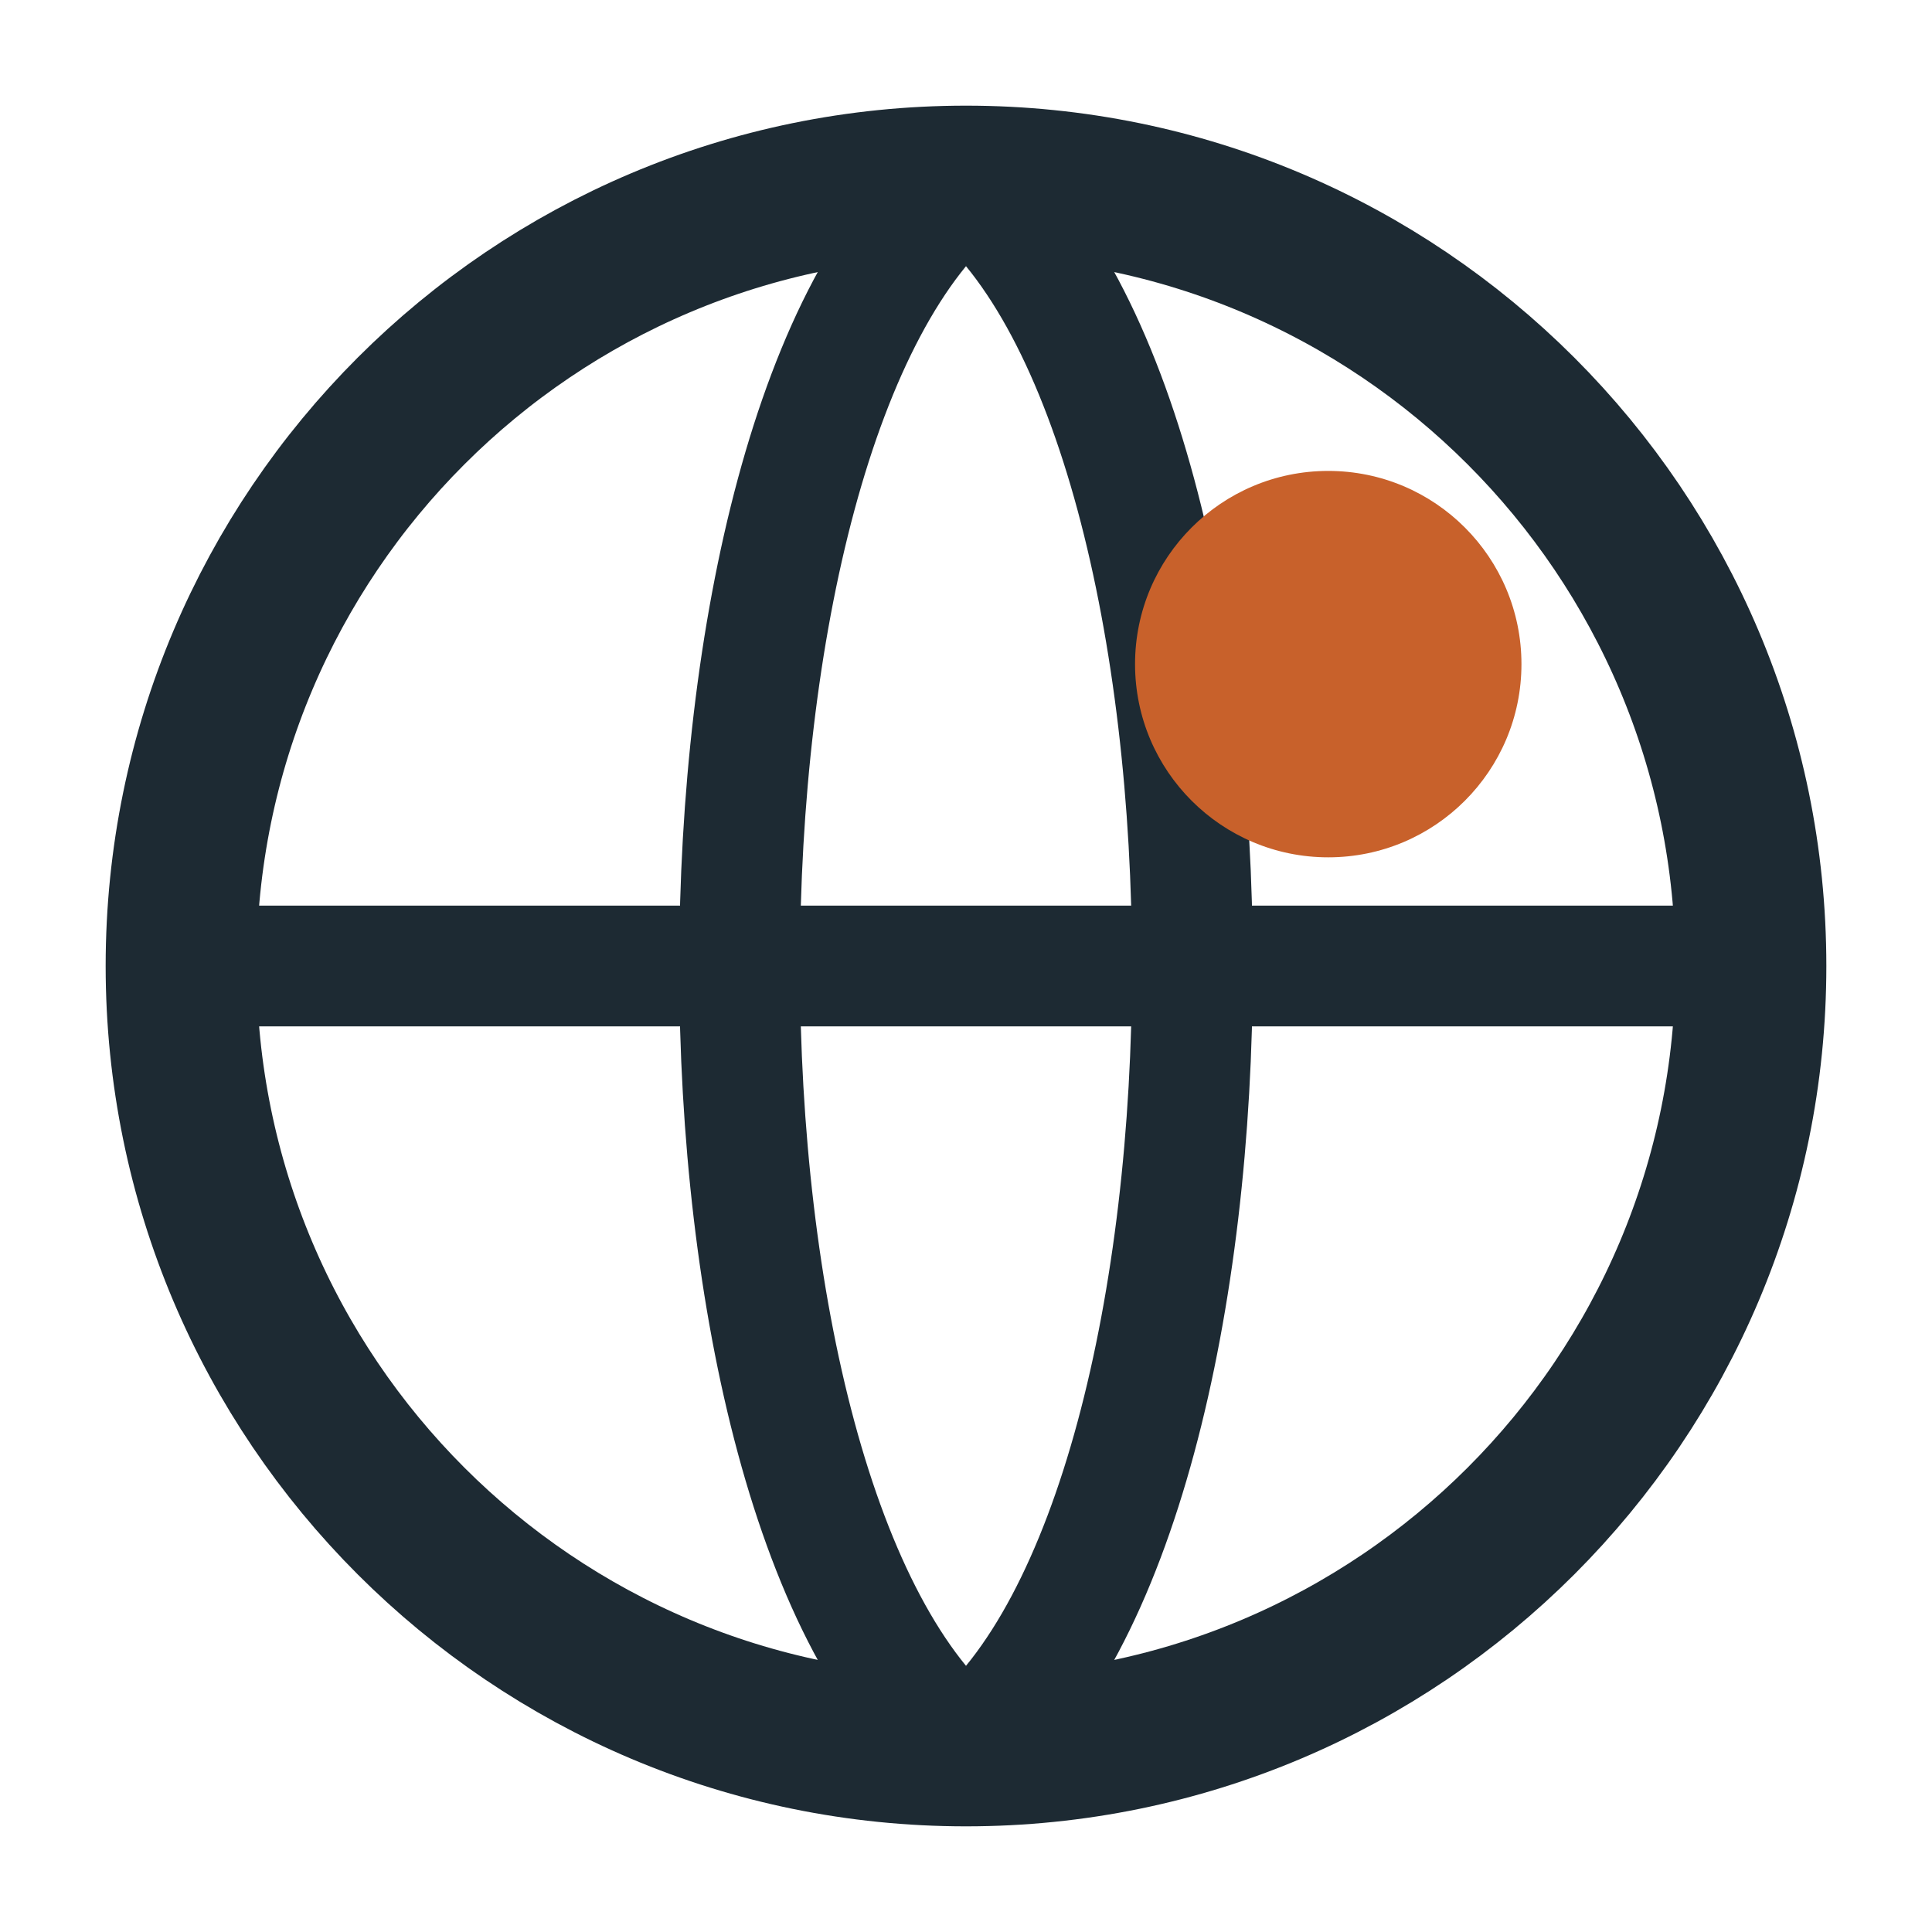
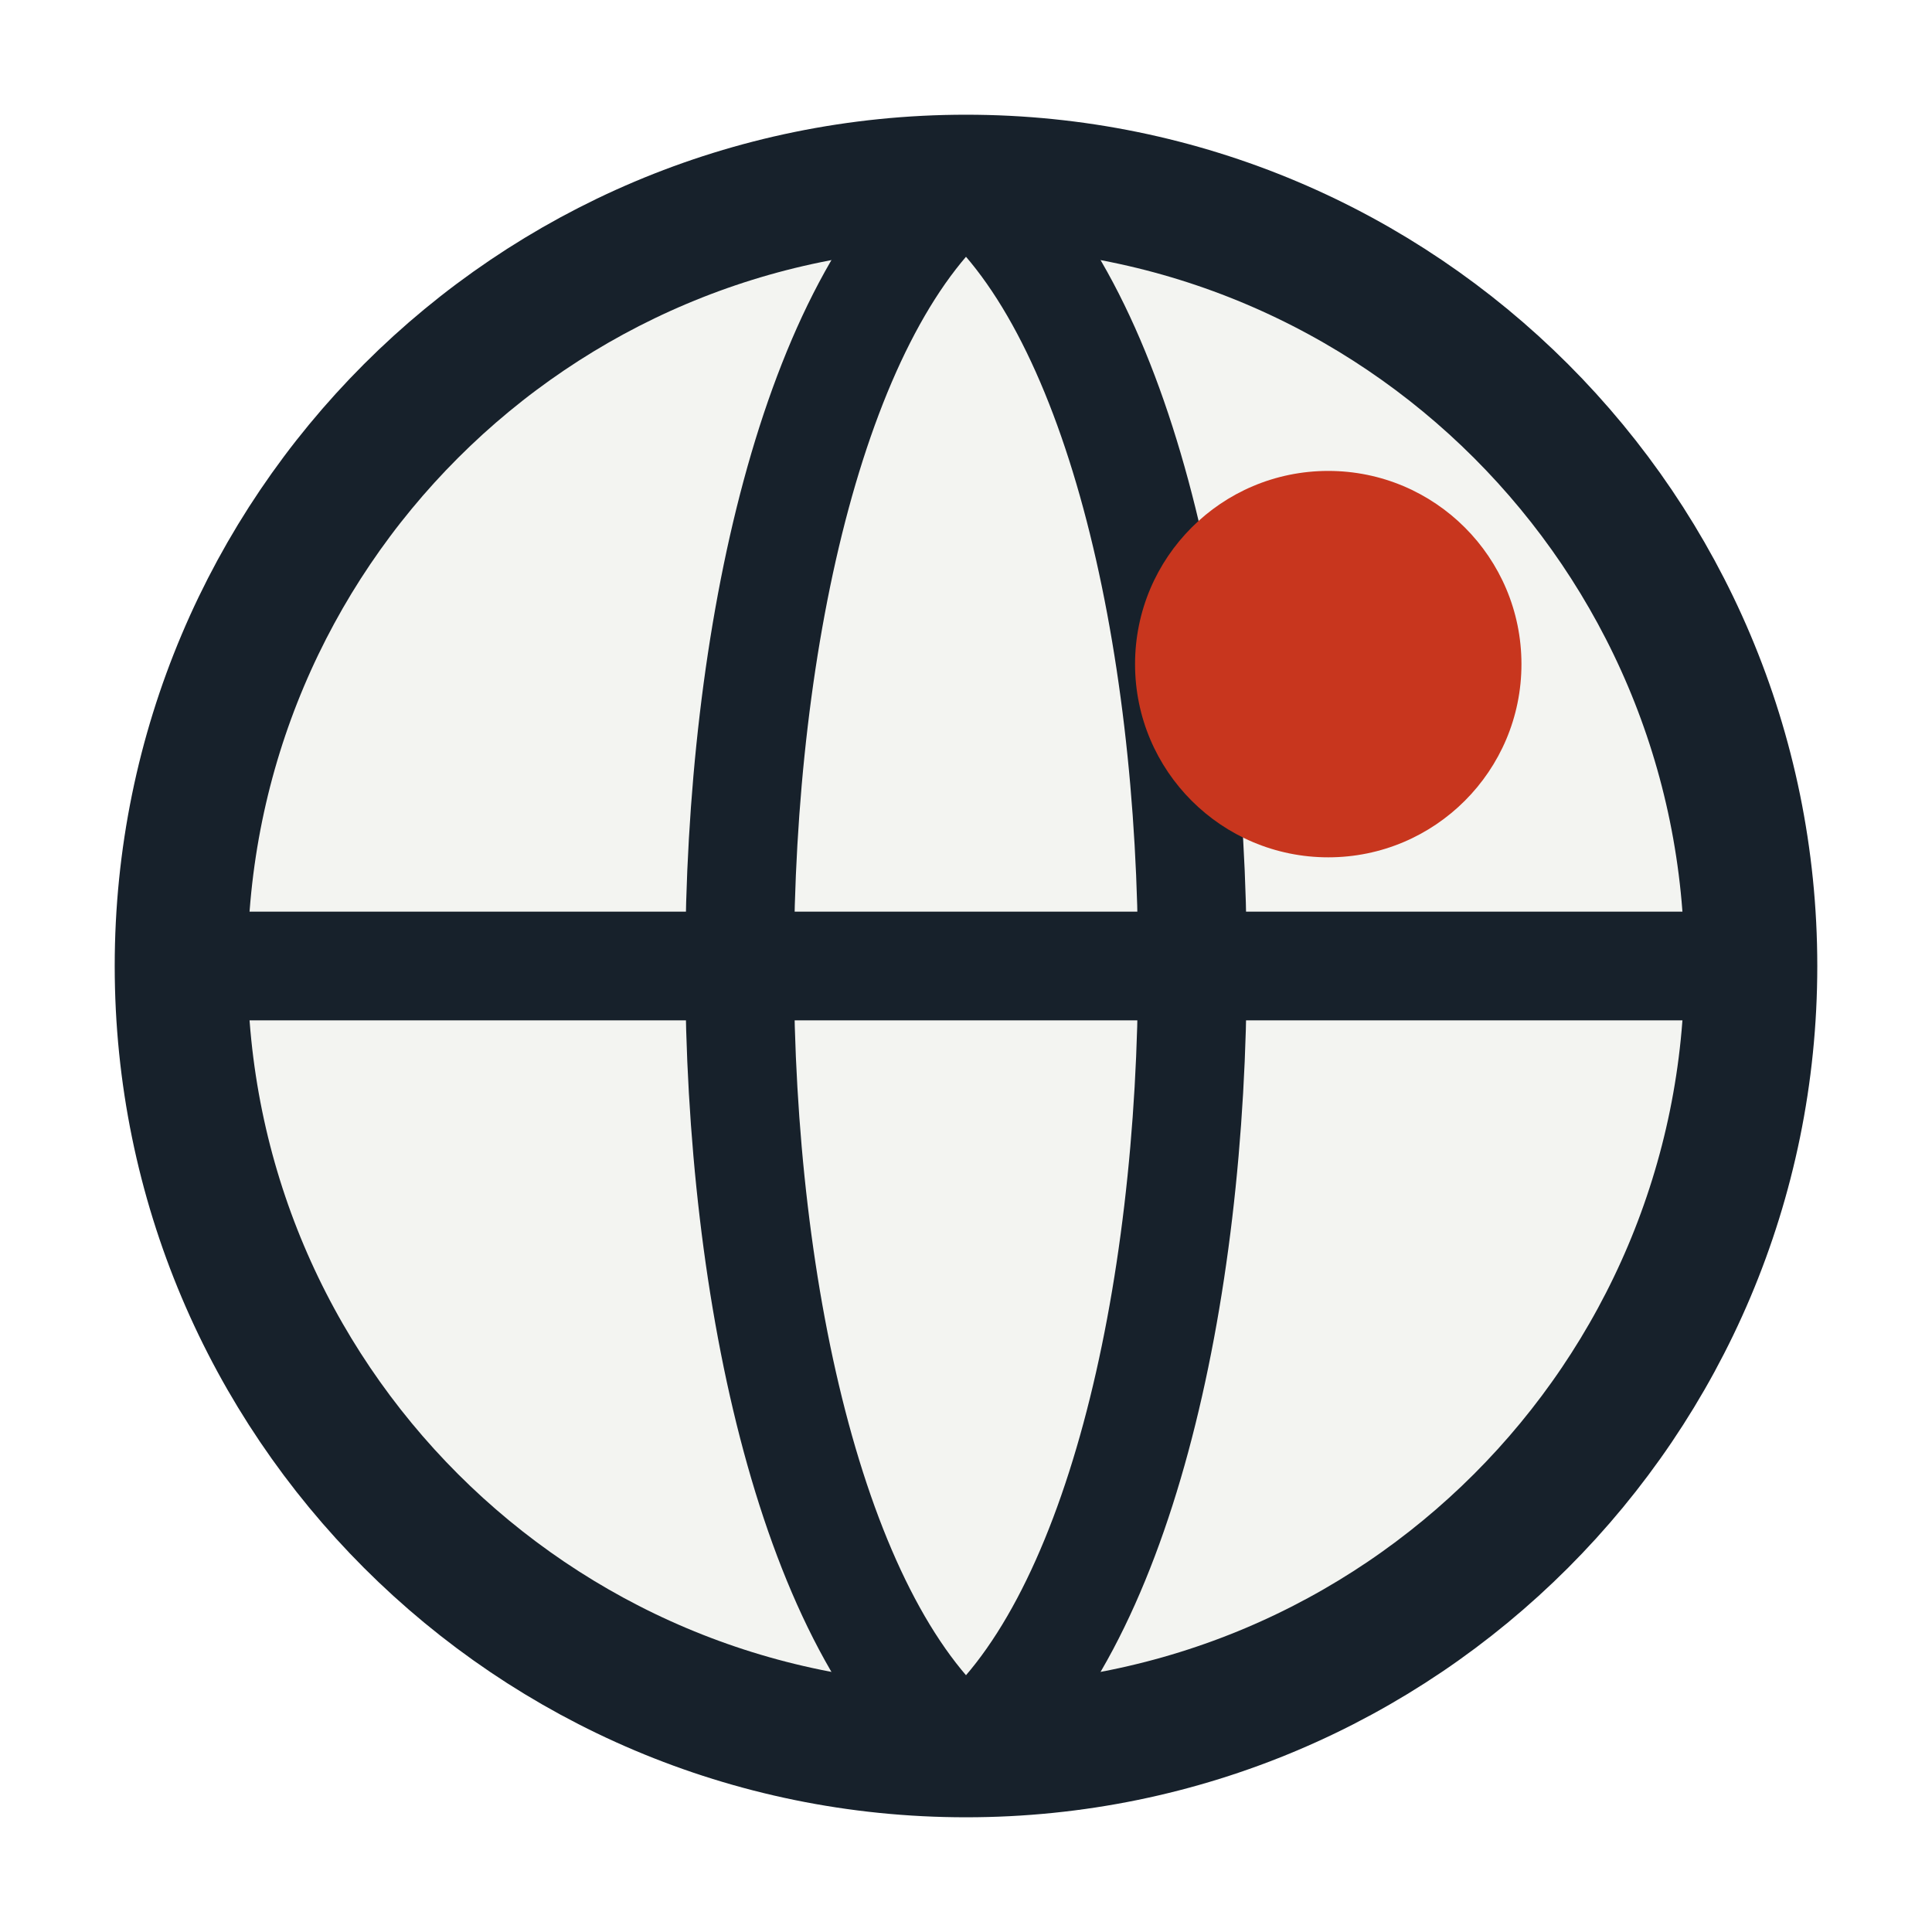
<svg xmlns="http://www.w3.org/2000/svg" viewBox="0 0 32 32">
-   <circle cx="16" cy="16" r="13" fill="none" stroke="#1d2a33" stroke-width="2.5" />
-   <path d="M3 16h26M16 3c-5 4-5 22 0 26M16 3c5 4 5 22 0 26" fill="none" stroke="#1d2a33" stroke-width="2" />
-   <circle cx="22" cy="11" r="3.2" fill="#c8612b" />
+   <circle cx="16" cy="16" r="13" fill="#f3f4f1" stroke="#17212b" stroke-width="2.2" />
+   <path d="M3 16h26M16 3c-5 4-5 22 0 26M16 3c5 4 5 22 0 26" fill="none" stroke="#17212b" stroke-width="1.8" />
+   <circle cx="22" cy="11" r="3.2" fill="#c8361e" />
</svg>
